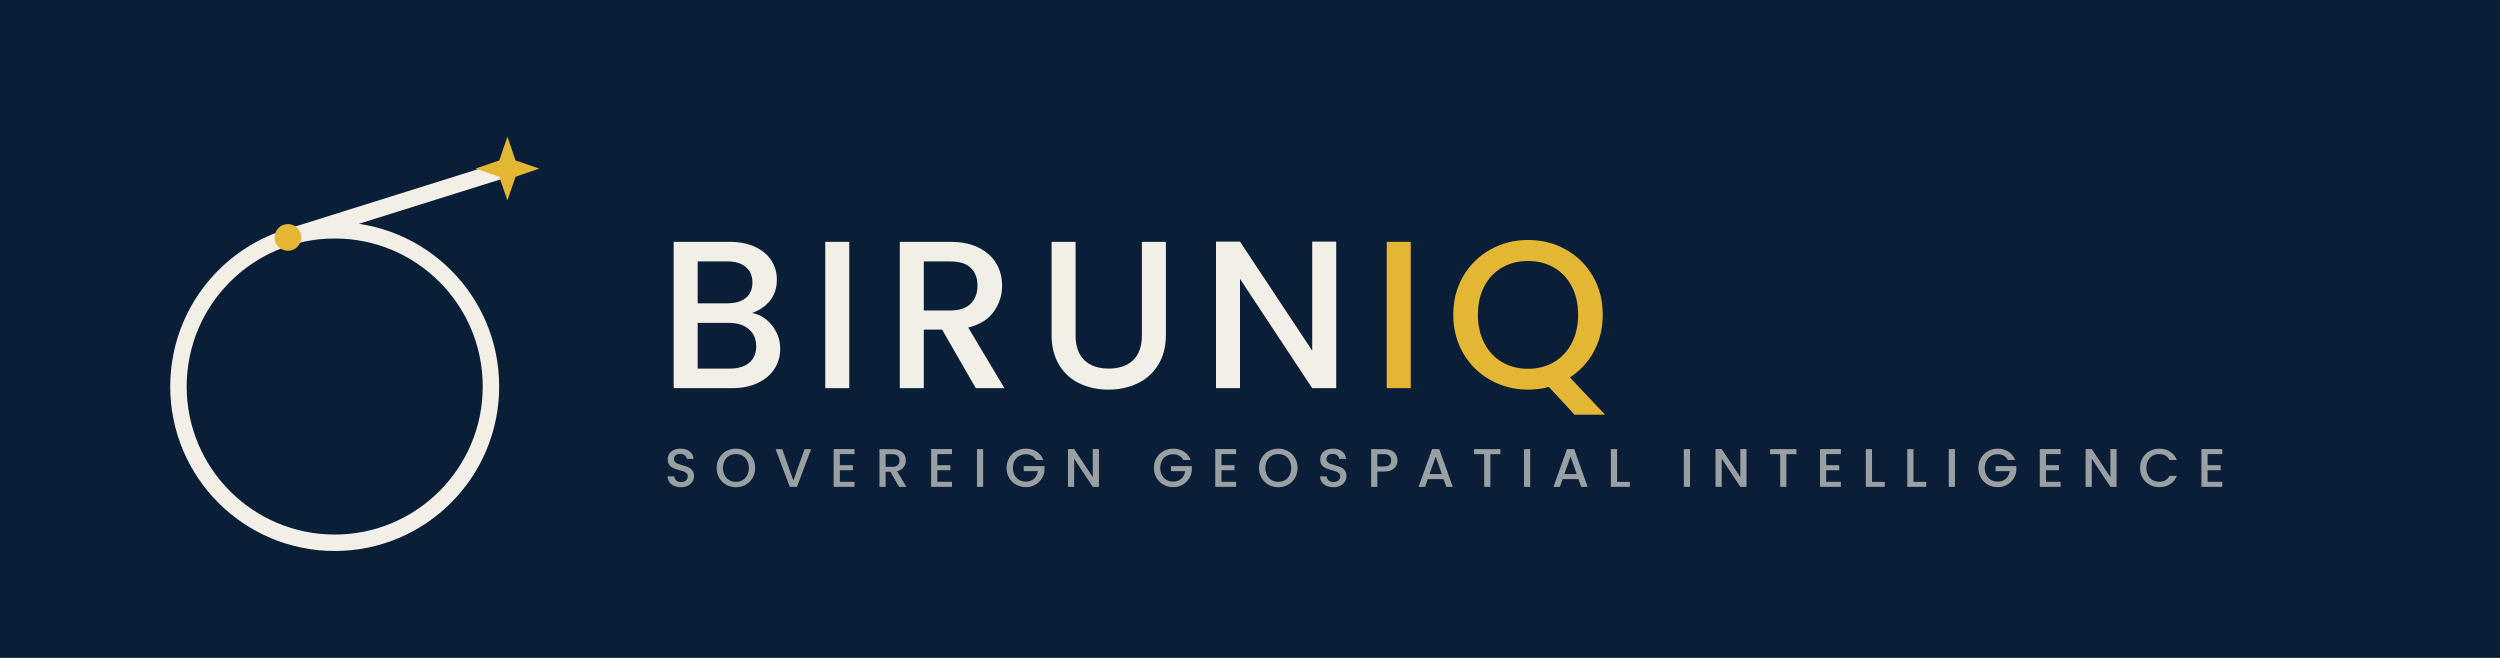
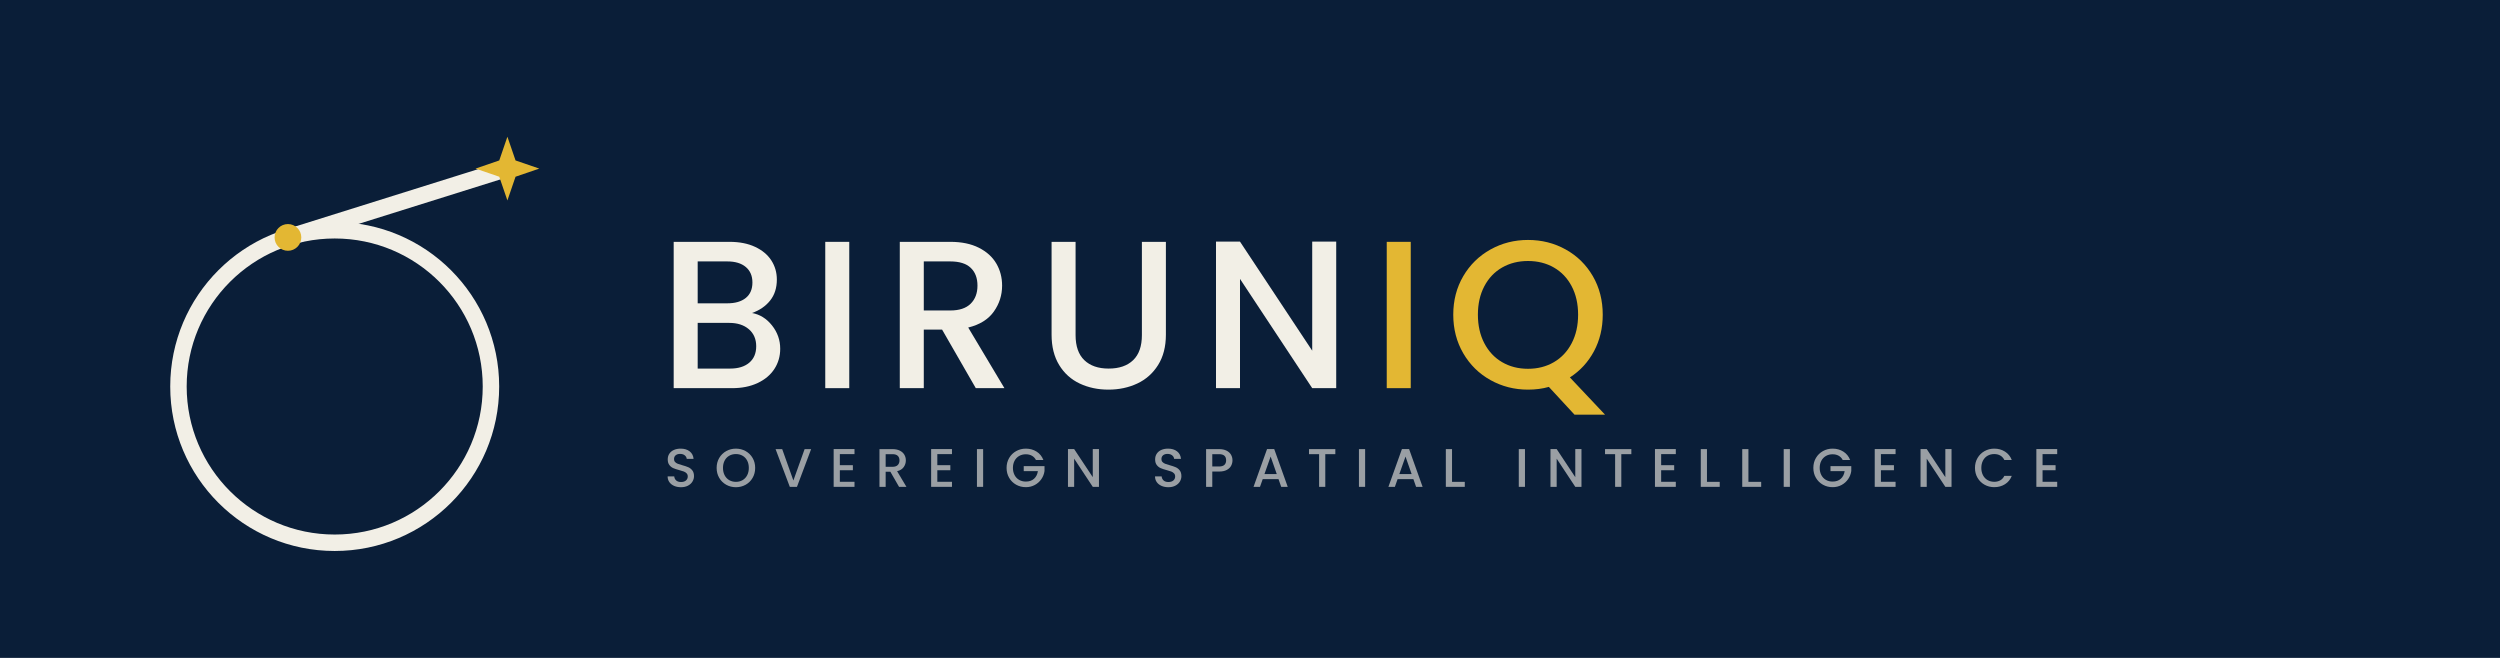
<svg xmlns="http://www.w3.org/2000/svg" viewBox="0 0 760 200" width="760" height="200">
  <rect width="760" height="200" fill="#0A1E38" />
  <g transform="translate(28,25) scale(0.625)">
    <circle cx="118.00" cy="148.00" r="76.00" fill="none" stroke="#F2EFE6" stroke-width="8.0" />
    <line x1="202.00" y1="42.00" x2="95.25" y2="75.48" stroke="#F2EFE6" stroke-width="8.0" stroke-linecap="round" />
    <circle cx="95.25" cy="75.48" r="6.5" fill="#E3B733" />
    <polygon points="202.00,26.50 205.96,38.04 217.50,42.00 205.96,45.96 202.00,57.50 198.04,45.96 186.50,42.00 198.04,38.04" fill="#E3B733" />
  </g>
  <path d="M237.184 106.032Q237.184 109.424 235.424 112.144Q233.664 114.864 230.336 116.432Q227.008 118.0 222.592 118.0H204.8V73.52H221.76Q226.304 73.52 229.568 75.056Q232.832 76.592 234.496 79.184Q236.16 81.776 236.16 84.976Q236.16 88.816 234.112 91.376Q232.064 93.936 228.608 95.152Q232.192 95.792 234.688 98.928Q237.184 102.064 237.184 106.032ZM212.096 92.208H221.12Q224.704 92.208 226.72 90.576Q228.736 88.944 228.736 85.872Q228.736 82.864 226.72 81.168Q224.704 79.472 221.12 79.472H212.096ZM229.888 105.264Q229.888 102.0 227.648 100.08Q225.408 98.16 221.696 98.16H212.096V112.048H221.952Q225.664 112.048 227.776 110.256Q229.888 108.464 229.888 105.264Z" fill="#F2EFE6" />
  <path d="M258.176 73.52V118.0H250.88V73.52Z" fill="#F2EFE6" />
  <path d="M296.64 118.0 286.4 100.208H280.832V118.0H273.536V73.52H288.896Q294.016 73.52 297.568 75.312Q301.12 77.104 302.88 80.112Q304.64 83.12 304.64 86.832Q304.64 91.184 302.112 94.736Q299.584 98.288 294.336 99.568L305.344 118.0ZM280.832 94.384H288.896Q292.992 94.384 295.072 92.336Q297.152 90.288 297.152 86.832Q297.152 83.376 295.104 81.424Q293.056 79.472 288.896 79.472H280.832Z" fill="#F2EFE6" />
  <path d="M326.976 73.52V101.872Q326.976 106.928 329.632 109.488Q332.288 112.048 337.024 112.048Q341.824 112.048 344.48 109.488Q347.136 106.928 347.136 101.872V73.52H354.432V101.744Q354.432 107.184 352.064 110.96Q349.696 114.736 345.728 116.592Q341.76 118.448 336.96 118.448Q332.16 118.448 328.224 116.592Q324.288 114.736 321.984 110.96Q319.68 107.184 319.68 101.744V73.52Z" fill="#F2EFE6" />
  <path d="M406.208 118.0H398.912L376.96 84.784V118.0H369.664V73.456H376.96L398.912 106.608V73.456H406.208Z" fill="#F2EFE6" />
  <path d="M428.864 73.52V118.0H421.568V73.52Z" fill="#E3B733" />
  <path d="M478.656 126.064 470.848 117.616Q467.968 118.448 464.512 118.448Q458.304 118.448 453.088 115.536Q447.872 112.624 444.832 107.408Q441.792 102.192 441.792 95.664Q441.792 89.136 444.832 83.952Q447.872 78.768 453.088 75.856Q458.304 72.944 464.512 72.944Q470.784 72.944 476.0 75.856Q481.216 78.768 484.224 83.952Q487.232 89.136 487.232 95.664Q487.232 101.808 484.576 106.768Q481.92 111.728 477.248 114.736L487.936 126.064ZM464.512 112.112Q468.928 112.112 472.384 110.096Q475.84 108.08 477.792 104.336Q479.744 100.592 479.744 95.664Q479.744 90.736 477.792 87.024Q475.84 83.312 472.384 81.328Q468.928 79.344 464.512 79.344Q460.096 79.344 456.64 81.328Q453.184 83.312 451.232 87.024Q449.28 90.736 449.28 95.664Q449.28 100.592 451.232 104.336Q453.184 108.08 456.64 110.096Q460.096 112.112 464.512 112.112Z" fill="#E3B733" />
  <g opacity="0.62">
-     <path d="M202.957 144.832H204.97Q205.036 145.575 205.556 146.053Q206.076 146.531 207.016 146.531Q207.989 146.531 208.534 146.061Q209.078 145.591 209.078 144.849Q209.078 144.271 208.74 143.908Q208.402 143.545 207.899 143.347Q207.395 143.149 206.505 142.918Q205.382 142.621 204.681 142.316Q203.98 142.011 203.485 141.367Q202.99 140.724 202.99 139.651Q202.99 138.661 203.485 137.918Q203.98 137.176 204.871 136.78Q205.762 136.384 206.934 136.384Q208.6 136.384 209.664 137.217Q210.728 138.05 210.844 139.502H208.765Q208.715 138.875 208.171 138.43Q207.626 137.984 206.736 137.984Q205.927 137.984 205.416 138.397Q204.904 138.81 204.904 139.585Q204.904 140.113 205.226 140.451Q205.548 140.79 206.043 140.988Q206.537 141.185 207.395 141.417Q208.534 141.73 209.252 142.043Q209.97 142.357 210.473 143.009Q210.976 143.661 210.976 144.75Q210.976 145.624 210.506 146.399Q210.036 147.175 209.136 147.645Q208.237 148.115 207.016 148.115Q205.861 148.115 204.937 147.711Q204.013 147.307 203.485 146.565Q202.957 145.822 202.957 144.832Z" fill="#F2EFE6" />
-     <path d="M217.857 142.242Q217.857 140.559 218.64 139.222Q219.424 137.886 220.769 137.135Q222.114 136.384 223.714 136.384Q225.331 136.384 226.676 137.135Q228.02 137.886 228.796 139.222Q229.572 140.559 229.572 142.242Q229.572 143.924 228.796 145.269Q228.02 146.614 226.676 147.365Q225.331 148.115 223.714 148.115Q222.114 148.115 220.769 147.365Q219.424 146.614 218.64 145.269Q217.857 143.924 217.857 142.242ZM227.641 142.242Q227.641 140.971 227.138 140.014Q226.635 139.057 225.744 138.546Q224.853 138.034 223.714 138.034Q222.576 138.034 221.685 138.546Q220.794 139.057 220.29 140.014Q219.787 140.971 219.787 142.242Q219.787 143.512 220.29 144.477Q220.794 145.442 221.685 145.962Q222.576 146.482 223.714 146.482Q224.853 146.482 225.744 145.962Q226.635 145.442 227.138 144.477Q227.641 143.512 227.641 142.242Z" fill="#F2EFE6" />
+     <path d="M202.957 144.832H204.97Q205.036 145.575 205.556 146.053Q206.076 146.531 207.016 146.531Q207.989 146.531 208.534 146.061Q209.078 145.591 209.078 144.849Q209.078 144.271 208.74 143.908Q208.402 143.545 207.899 143.347Q207.395 143.149 206.505 142.918Q205.382 142.621 204.681 142.316Q203.98 142.011 203.485 141.367Q202.99 140.724 202.99 139.651Q202.99 138.661 203.485 137.918Q203.98 137.176 204.871 136.78Q205.762 136.384 206.934 136.384Q208.6 136.384 209.664 137.217Q210.728 138.05 210.844 139.502H208.765Q208.715 138.875 208.171 138.43Q207.626 137.984 206.736 137.984Q205.927 137.984 205.416 138.397Q204.904 138.809 204.904 139.585Q204.904 140.113 205.226 140.451Q205.548 140.79 206.043 140.988Q206.537 141.185 207.395 141.416Q208.534 141.73 209.252 142.043Q209.97 142.357 210.473 143.009Q210.976 143.661 210.976 144.75Q210.976 145.624 210.506 146.399Q210.036 147.175 209.136 147.645Q208.237 148.115 207.016 148.115Q205.861 148.115 204.937 147.711Q204.013 147.307 203.485 146.565Q202.957 145.822 202.957 144.832Z" fill="#F2EFE6" />
+     <path d="M217.857 142.242Q217.857 140.559 218.64 139.222Q219.424 137.886 220.769 137.135Q222.114 136.384 223.714 136.384Q225.331 136.384 226.676 137.135Q228.021 137.886 228.796 139.222Q229.572 140.559 229.572 142.242Q229.572 143.924 228.796 145.269Q228.021 146.614 226.676 147.365Q225.331 148.115 223.714 148.115Q222.114 148.115 220.769 147.365Q219.424 146.614 218.64 145.269Q217.857 143.924 217.857 142.242ZM227.641 142.242Q227.641 140.971 227.138 140.014Q226.635 139.057 225.744 138.546Q224.853 138.034 223.714 138.034Q222.576 138.034 221.685 138.546Q220.794 139.057 220.29 140.014Q219.787 140.971 219.787 142.242Q219.787 143.512 220.29 144.477Q220.794 145.442 221.685 145.962Q222.576 146.482 223.714 146.482Q224.853 146.482 225.744 145.962Q226.635 145.442 227.138 144.477Q227.641 143.512 227.641 142.242Z" fill="#F2EFE6" />
    <path d="M246.583 136.532 242.277 148.0H240.099L235.776 136.532H237.789L241.188 146.07L244.603 136.532Z" fill="#F2EFE6" />
-     <path d="M255.312 138.05V141.417H259.272V142.951H255.312V146.465H259.767V148.0H253.431V136.516H259.767V138.05Z" fill="#F2EFE6" />
+     <path d="M255.312 138.05V141.416H259.272V142.951H255.312V146.465H259.767V148.0H253.431V136.516H259.767V138.05Z" fill="#F2EFE6" />
    <path d="M273.313 148.0 270.673 143.413H269.238V148.0H267.357V136.532H271.317Q272.637 136.532 273.552 136.995Q274.468 137.457 274.922 138.232Q275.376 139.007 275.376 139.964Q275.376 141.087 274.724 142.002Q274.072 142.918 272.719 143.248L275.557 148.0ZM269.238 141.911H271.317Q272.373 141.911 272.909 141.383Q273.445 140.856 273.445 139.964Q273.445 139.073 272.917 138.57Q272.389 138.067 271.317 138.067H269.238Z" fill="#F2EFE6" />
-     <path d="M284.946 138.05V141.417H288.906V142.951H284.946V146.465H289.401V148.0H283.065V136.516H289.401V138.05Z" fill="#F2EFE6" />
+     <path d="M284.946 138.05V141.416H288.906V142.951H284.946V146.465H289.401V148.0H283.065V136.516H289.401V138.05Z" fill="#F2EFE6" />
    <path d="M298.872 136.532V148.0H296.991V136.532Z" fill="#F2EFE6" />
    <path d="M314.926 139.833Q314.481 138.975 313.689 138.537Q312.897 138.1 311.857 138.1Q310.719 138.1 309.828 138.611Q308.937 139.123 308.433 140.063Q307.93 141.004 307.93 142.242Q307.93 143.479 308.433 144.428Q308.937 145.376 309.828 145.888Q310.719 146.399 311.857 146.399Q313.392 146.399 314.349 145.541Q315.306 144.684 315.52 143.215H311.214V141.714H317.533V143.182Q317.352 144.518 316.584 145.64Q315.817 146.762 314.588 147.431Q313.359 148.099 311.857 148.099Q310.24 148.099 308.904 147.348Q307.567 146.597 306.783 145.261Q306 143.924 306 142.242Q306 140.559 306.783 139.222Q307.567 137.886 308.912 137.135Q310.257 136.384 311.857 136.384Q313.689 136.384 315.116 137.283Q316.543 138.183 317.187 139.833Z" fill="#F2EFE6" />
    <path d="M334.083 148.0H332.202L326.542 139.436V148.0H324.661V136.516H326.542L332.202 145.063V136.516H334.083Z" fill="#F2EFE6" />
-     <path d="M359.707 139.833Q359.262 138.975 358.47 138.537Q357.678 138.1 356.638 138.1Q355.5 138.1 354.609 138.611Q353.718 139.123 353.214 140.063Q352.711 141.004 352.711 142.242Q352.711 143.479 353.214 144.428Q353.718 145.376 354.609 145.888Q355.5 146.399 356.638 146.399Q358.173 146.399 359.13 145.541Q360.087 144.684 360.301 143.215H355.995V141.714H362.314V143.182Q362.132 144.518 361.365 145.64Q360.598 146.762 359.369 147.431Q358.139 148.099 356.638 148.099Q355.021 148.099 353.685 147.348Q352.348 146.597 351.564 145.261Q350.781 143.924 350.781 142.242Q350.781 140.559 351.564 139.222Q352.348 137.886 353.693 137.135Q355.038 136.384 356.638 136.384Q358.47 136.384 359.897 137.283Q361.324 138.183 361.968 139.833Z" fill="#F2EFE6" />
-     <path d="M371.323 138.05V141.417H375.283V142.951H371.323V146.465H375.778V148.0H369.442V136.516H375.778V138.05Z" fill="#F2EFE6" />
-     <path d="M382.741 142.242Q382.741 140.559 383.525 139.222Q384.308 137.886 385.653 137.135Q386.998 136.384 388.599 136.384Q390.215 136.384 391.56 137.135Q392.905 137.886 393.68 139.222Q394.456 140.559 394.456 142.242Q394.456 143.924 393.68 145.269Q392.905 146.614 391.56 147.365Q390.215 148.115 388.599 148.115Q386.998 148.115 385.653 147.365Q384.308 146.614 383.525 145.269Q382.741 143.924 382.741 142.242ZM392.525 142.242Q392.525 140.971 392.022 140.014Q391.519 139.057 390.628 138.546Q389.737 138.034 388.599 138.034Q387.46 138.034 386.569 138.546Q385.678 139.057 385.175 140.014Q384.671 140.971 384.671 142.242Q384.671 143.512 385.175 144.477Q385.678 145.442 386.569 145.962Q387.46 146.482 388.599 146.482Q389.737 146.482 390.628 145.962Q391.519 145.442 392.022 144.477Q392.525 143.512 392.525 142.242Z" fill="#F2EFE6" />
-     <path d="M401.303 144.832H403.317Q403.382 145.575 403.902 146.053Q404.422 146.531 405.363 146.531Q406.336 146.531 406.88 146.061Q407.425 145.591 407.425 144.849Q407.425 144.271 407.087 143.908Q406.748 143.545 406.245 143.347Q405.742 143.149 404.851 142.918Q403.729 142.621 403.028 142.316Q402.327 142.011 401.832 141.367Q401.337 140.724 401.337 139.651Q401.337 138.661 401.832 137.918Q402.327 137.176 403.217 136.78Q404.108 136.384 405.28 136.384Q406.947 136.384 408.011 137.217Q409.075 138.05 409.19 139.502H407.111Q407.062 138.875 406.518 138.43Q405.973 137.984 405.082 137.984Q404.274 137.984 403.762 138.397Q403.25 138.81 403.25 139.585Q403.25 140.113 403.572 140.451Q403.894 140.79 404.389 140.988Q404.884 141.185 405.742 141.417Q406.88 141.73 407.598 142.043Q408.316 142.357 408.819 143.009Q409.322 143.661 409.322 144.75Q409.322 145.624 408.852 146.399Q408.382 147.175 407.483 147.645Q406.584 148.115 405.363 148.115Q404.207 148.115 403.284 147.711Q402.359 147.307 401.832 146.565Q401.303 145.822 401.303 144.832Z" fill="#F2EFE6" />
-     <path d="M420.79 143.347H418.711V148.0H416.83V136.532H420.79Q422.11 136.532 423.026 136.986Q423.941 137.44 424.395 138.215Q424.849 138.991 424.849 139.948Q424.849 140.822 424.437 141.598Q424.024 142.374 423.116 142.86Q422.209 143.347 420.79 143.347ZM422.918 139.948Q422.918 138.067 420.79 138.067H418.711V141.812H420.79Q421.862 141.812 422.39 141.326Q422.918 140.839 422.918 139.948Z" fill="#F2EFE6" />
-     <path d="M438.841 145.657H434.039L433.214 148.0H431.251L435.36 136.516H437.538L441.646 148.0H439.666ZM438.313 144.123 436.449 138.793 434.567 144.123Z" fill="#F2EFE6" />
-     <path d="M456.117 136.532V138.067H453.064V148.0H451.183V138.067H448.114V136.532Z" fill="#F2EFE6" />
-     <path d="M465.175 136.532V148.0H463.294V136.532Z" fill="#F2EFE6" />
-     <path d="M479.844 145.657H475.042L474.217 148.0H472.254L476.362 136.516H478.54L482.649 148.0H480.669ZM479.316 144.123 477.451 138.793 475.57 144.123Z" fill="#F2EFE6" />
-     <path d="M491.592 146.482H495.469V148.0H489.711V136.532H491.592Z" fill="#F2EFE6" />
-     <path d="M513.768 136.532V148.0H511.887V136.532Z" fill="#F2EFE6" />
-     <path d="M530.944 148.0H529.063L523.404 139.436V148.0H521.523V136.516H523.404L529.063 145.063V136.516H530.944Z" fill="#F2EFE6" />
-     <path d="M546.108 136.532V138.067H543.055V148.0H541.174V138.067H538.105V136.532Z" fill="#F2EFE6" />
-     <path d="M555.166 138.05V141.417H559.126V142.951H555.166V146.465H559.621V148.0H553.285V136.516H559.621V138.05Z" fill="#F2EFE6" />
-     <path d="M569.092 146.482H572.97V148.0H567.211V136.532H569.092Z" fill="#F2EFE6" />
-     <path d="M581.698 146.482H585.576V148.0H579.817V136.532H581.698Z" fill="#F2EFE6" />
-     <path d="M594.304 136.532V148.0H592.423V136.532Z" fill="#F2EFE6" />
-     <path d="M610.359 139.833Q609.913 138.975 609.121 138.537Q608.329 138.1 607.29 138.1Q606.151 138.1 605.26 138.611Q604.369 139.123 603.866 140.063Q603.363 141.004 603.363 142.242Q603.363 143.479 603.866 144.428Q604.369 145.376 605.26 145.888Q606.151 146.399 607.29 146.399Q608.824 146.399 609.781 145.541Q610.738 144.684 610.953 143.215H606.646V141.714H612.966V143.182Q612.784 144.518 612.017 145.64Q611.25 146.762 610.02 147.431Q608.791 148.099 607.29 148.099Q605.673 148.099 604.336 147.348Q603 146.597 602.216 145.261Q601.432 143.924 601.432 142.242Q601.432 140.559 602.216 139.222Q603 137.886 604.344 137.135Q605.689 136.384 607.29 136.384Q609.121 136.384 610.548 137.283Q611.976 138.183 612.619 139.833Z" fill="#F2EFE6" />
-     <path d="M621.975 138.05V141.417H625.935V142.951H621.975V146.465H626.43V148.0H620.094V136.516H626.43V138.05Z" fill="#F2EFE6" />
-     <path d="M643.441 148.0H641.56L635.901 139.436V148.0H634.02V136.516H635.901L641.56 145.063V136.516H643.441Z" fill="#F2EFE6" />
-     <path d="M656.427 136.384Q658.258 136.384 659.685 137.283Q661.113 138.183 661.756 139.833H659.496Q659.05 138.925 658.258 138.48Q657.466 138.034 656.427 138.034Q655.288 138.034 654.397 138.546Q653.506 139.057 653.003 140.014Q652.5 140.971 652.5 142.242Q652.5 143.512 653.003 144.469Q653.506 145.426 654.397 145.946Q655.288 146.465 656.427 146.465Q657.466 146.465 658.258 146.02Q659.05 145.575 659.496 144.667H661.756Q661.113 146.317 659.685 147.208Q658.258 148.099 656.427 148.099Q654.81 148.099 653.473 147.348Q652.137 146.597 651.353 145.261Q650.569 143.924 650.569 142.242Q650.569 140.559 651.353 139.222Q652.137 137.886 653.481 137.135Q654.826 136.384 656.427 136.384Z" fill="#F2EFE6" />
-     <path d="M671.112 138.05V141.417H675.072V142.951H671.112V146.465H675.567V148.0H669.231V136.516H675.567V138.05Z" fill="#F2EFE6" />
+     <path d="M351.127 144.832H353.14Q353.206 145.575 353.726 146.053Q354.246 146.531 355.186 146.531Q356.16 146.531 356.704 146.061Q357.249 145.591 357.249 144.849Q357.249 144.271 356.91 143.908Q356.572 143.545 356.069 143.347Q355.566 143.149 354.675 142.918Q353.553 142.621 352.851 142.316Q352.15 142.011 351.655 141.367Q351.16 140.724 351.16 139.651Q351.16 138.661 351.655 137.918Q352.15 137.176 353.041 136.78Q353.932 136.384 355.104 136.384Q356.77 136.384 357.834 137.217Q358.899 138.05 359.014 139.502H356.935Q356.886 138.875 356.341 138.43Q355.797 137.984 354.906 137.984Q354.097 137.984 353.586 138.397Q353.074 138.809 353.074 139.585Q353.074 140.113 353.396 140.451Q353.718 140.79 354.213 140.988Q354.708 141.185 355.566 141.416Q356.704 141.73 357.422 142.043Q358.14 142.357 358.643 143.009Q359.146 143.661 359.146 144.75Q359.146 145.624 358.676 146.399Q358.206 147.175 357.306 147.645Q356.407 148.115 355.186 148.115Q354.031 148.115 353.107 147.711Q352.183 147.307 351.655 146.565Q351.127 145.822 351.127 144.832Z" fill="#F2EFE6" />
+     <path d="M370.614 143.347H368.535V148.0H366.654V136.532H370.614Q371.934 136.532 372.849 136.986Q373.765 137.44 374.219 138.215Q374.673 138.991 374.673 139.948Q374.673 140.822 374.26 141.598Q373.848 142.374 372.94 142.86Q372.033 143.347 370.614 143.347ZM372.742 139.948Q372.742 138.067 370.614 138.067H368.535V141.812H370.614Q371.686 141.812 372.214 141.326Q372.742 140.839 372.742 139.948Z" fill="#F2EFE6" />
+     <path d="M388.665 145.657H383.863L383.038 148.0H381.075L385.183 136.516H387.361L391.47 148.0H389.49ZM388.137 144.123 386.272 138.793 384.391 144.123Z" fill="#F2EFE6" />
+     <path d="M405.94 136.532V138.067H402.888V148.0H401.007V138.067H397.938V136.532Z" fill="#F2EFE6" />
+     <path d="M414.999 136.532V148.0H413.118V136.532Z" fill="#F2EFE6" />
+     <path d="M429.667 145.657H424.866L424.041 148.0H422.077L426.186 136.516H428.364L432.472 148.0H430.492ZM429.139 144.123 427.275 138.793 425.394 144.123Z" fill="#F2EFE6" />
+     <path d="M441.415 146.482H445.293V148.0H439.534V136.532H441.415Z" fill="#F2EFE6" />
+     <path d="M463.591 136.532V148.0H461.71V136.532Z" fill="#F2EFE6" />
+     <path d="M480.768 148.0H478.887L473.227 139.436V148.0H471.346V136.516H473.227L478.887 145.063V136.516H480.768Z" fill="#F2EFE6" />
+     <path d="M495.931 136.532V138.067H492.879V148.0H490.998V138.067H487.929V136.532Z" fill="#F2EFE6" />
+     <path d="M504.99 138.05V141.416H508.95V142.951H504.99V146.465H509.445V148.0H503.109V136.516H509.445V138.05Z" fill="#F2EFE6" />
+     <path d="M518.916 146.482H522.793V148.0H517.035V136.532H518.916Z" fill="#F2EFE6" />
+     <path d="M531.522 146.482H535.399V148.0H529.641V136.532H531.522Z" fill="#F2EFE6" />
+     <path d="M544.128 136.532V148.0H542.247V136.532Z" fill="#F2EFE6" />
+     <path d="M560.182 139.833Q559.737 138.975 558.945 138.537Q558.153 138.1 557.113 138.1Q555.975 138.1 555.084 138.611Q554.193 139.123 553.689 140.063Q553.186 141.004 553.186 142.242Q553.186 143.479 553.689 144.428Q554.193 145.376 555.084 145.888Q555.975 146.399 557.113 146.399Q558.648 146.399 559.605 145.541Q560.562 144.684 560.776 143.215H556.47V141.714H562.789V143.182Q562.608 144.518 561.84 145.64Q561.073 146.762 559.844 147.431Q558.615 148.099 557.113 148.099Q555.496 148.099 554.16 147.348Q552.823 146.597 552.039 145.261Q551.256 143.924 551.256 142.242Q551.256 140.559 552.039 139.222Q552.823 137.886 554.168 137.135Q555.513 136.384 557.113 136.384Q558.945 136.384 560.372 137.283Q561.799 138.183 562.443 139.833Z" fill="#F2EFE6" />
+     <path d="M571.798 138.05V141.416H575.758V142.951H571.798V146.465H576.253V148.0H569.917V136.516H576.253V138.05Z" fill="#F2EFE6" />
+     <path d="M593.265 148.0H591.384L585.724 139.436V148.0H583.843V136.516H585.724L591.384 145.063V136.516H593.265Z" fill="#F2EFE6" />
+     <path d="M606.25 136.384Q608.082 136.384 609.509 137.283Q610.936 138.183 611.58 139.833H609.319Q608.874 138.925 608.082 138.48Q607.29 138.034 606.25 138.034Q605.112 138.034 604.221 138.546Q603.33 139.057 602.826 140.014Q602.323 140.971 602.323 142.242Q602.323 143.512 602.826 144.469Q603.33 145.426 604.221 145.946Q605.112 146.465 606.25 146.465Q607.29 146.465 608.082 146.02Q608.874 145.575 609.319 144.667H611.58Q610.936 146.317 609.509 147.208Q608.082 148.099 606.25 148.099Q604.633 148.099 603.297 147.348Q601.96 146.597 601.176 145.261Q600.393 143.924 600.393 142.242Q600.393 140.559 601.176 139.222Q601.96 137.886 603.305 137.135Q604.65 136.384 606.25 136.384Z" fill="#F2EFE6" />
+     <path d="M620.935 138.05V141.416H624.895V142.951H620.935V146.465H625.39V148.0H619.054V136.516H625.39V138.05Z" fill="#F2EFE6" />
  </g>
</svg>
